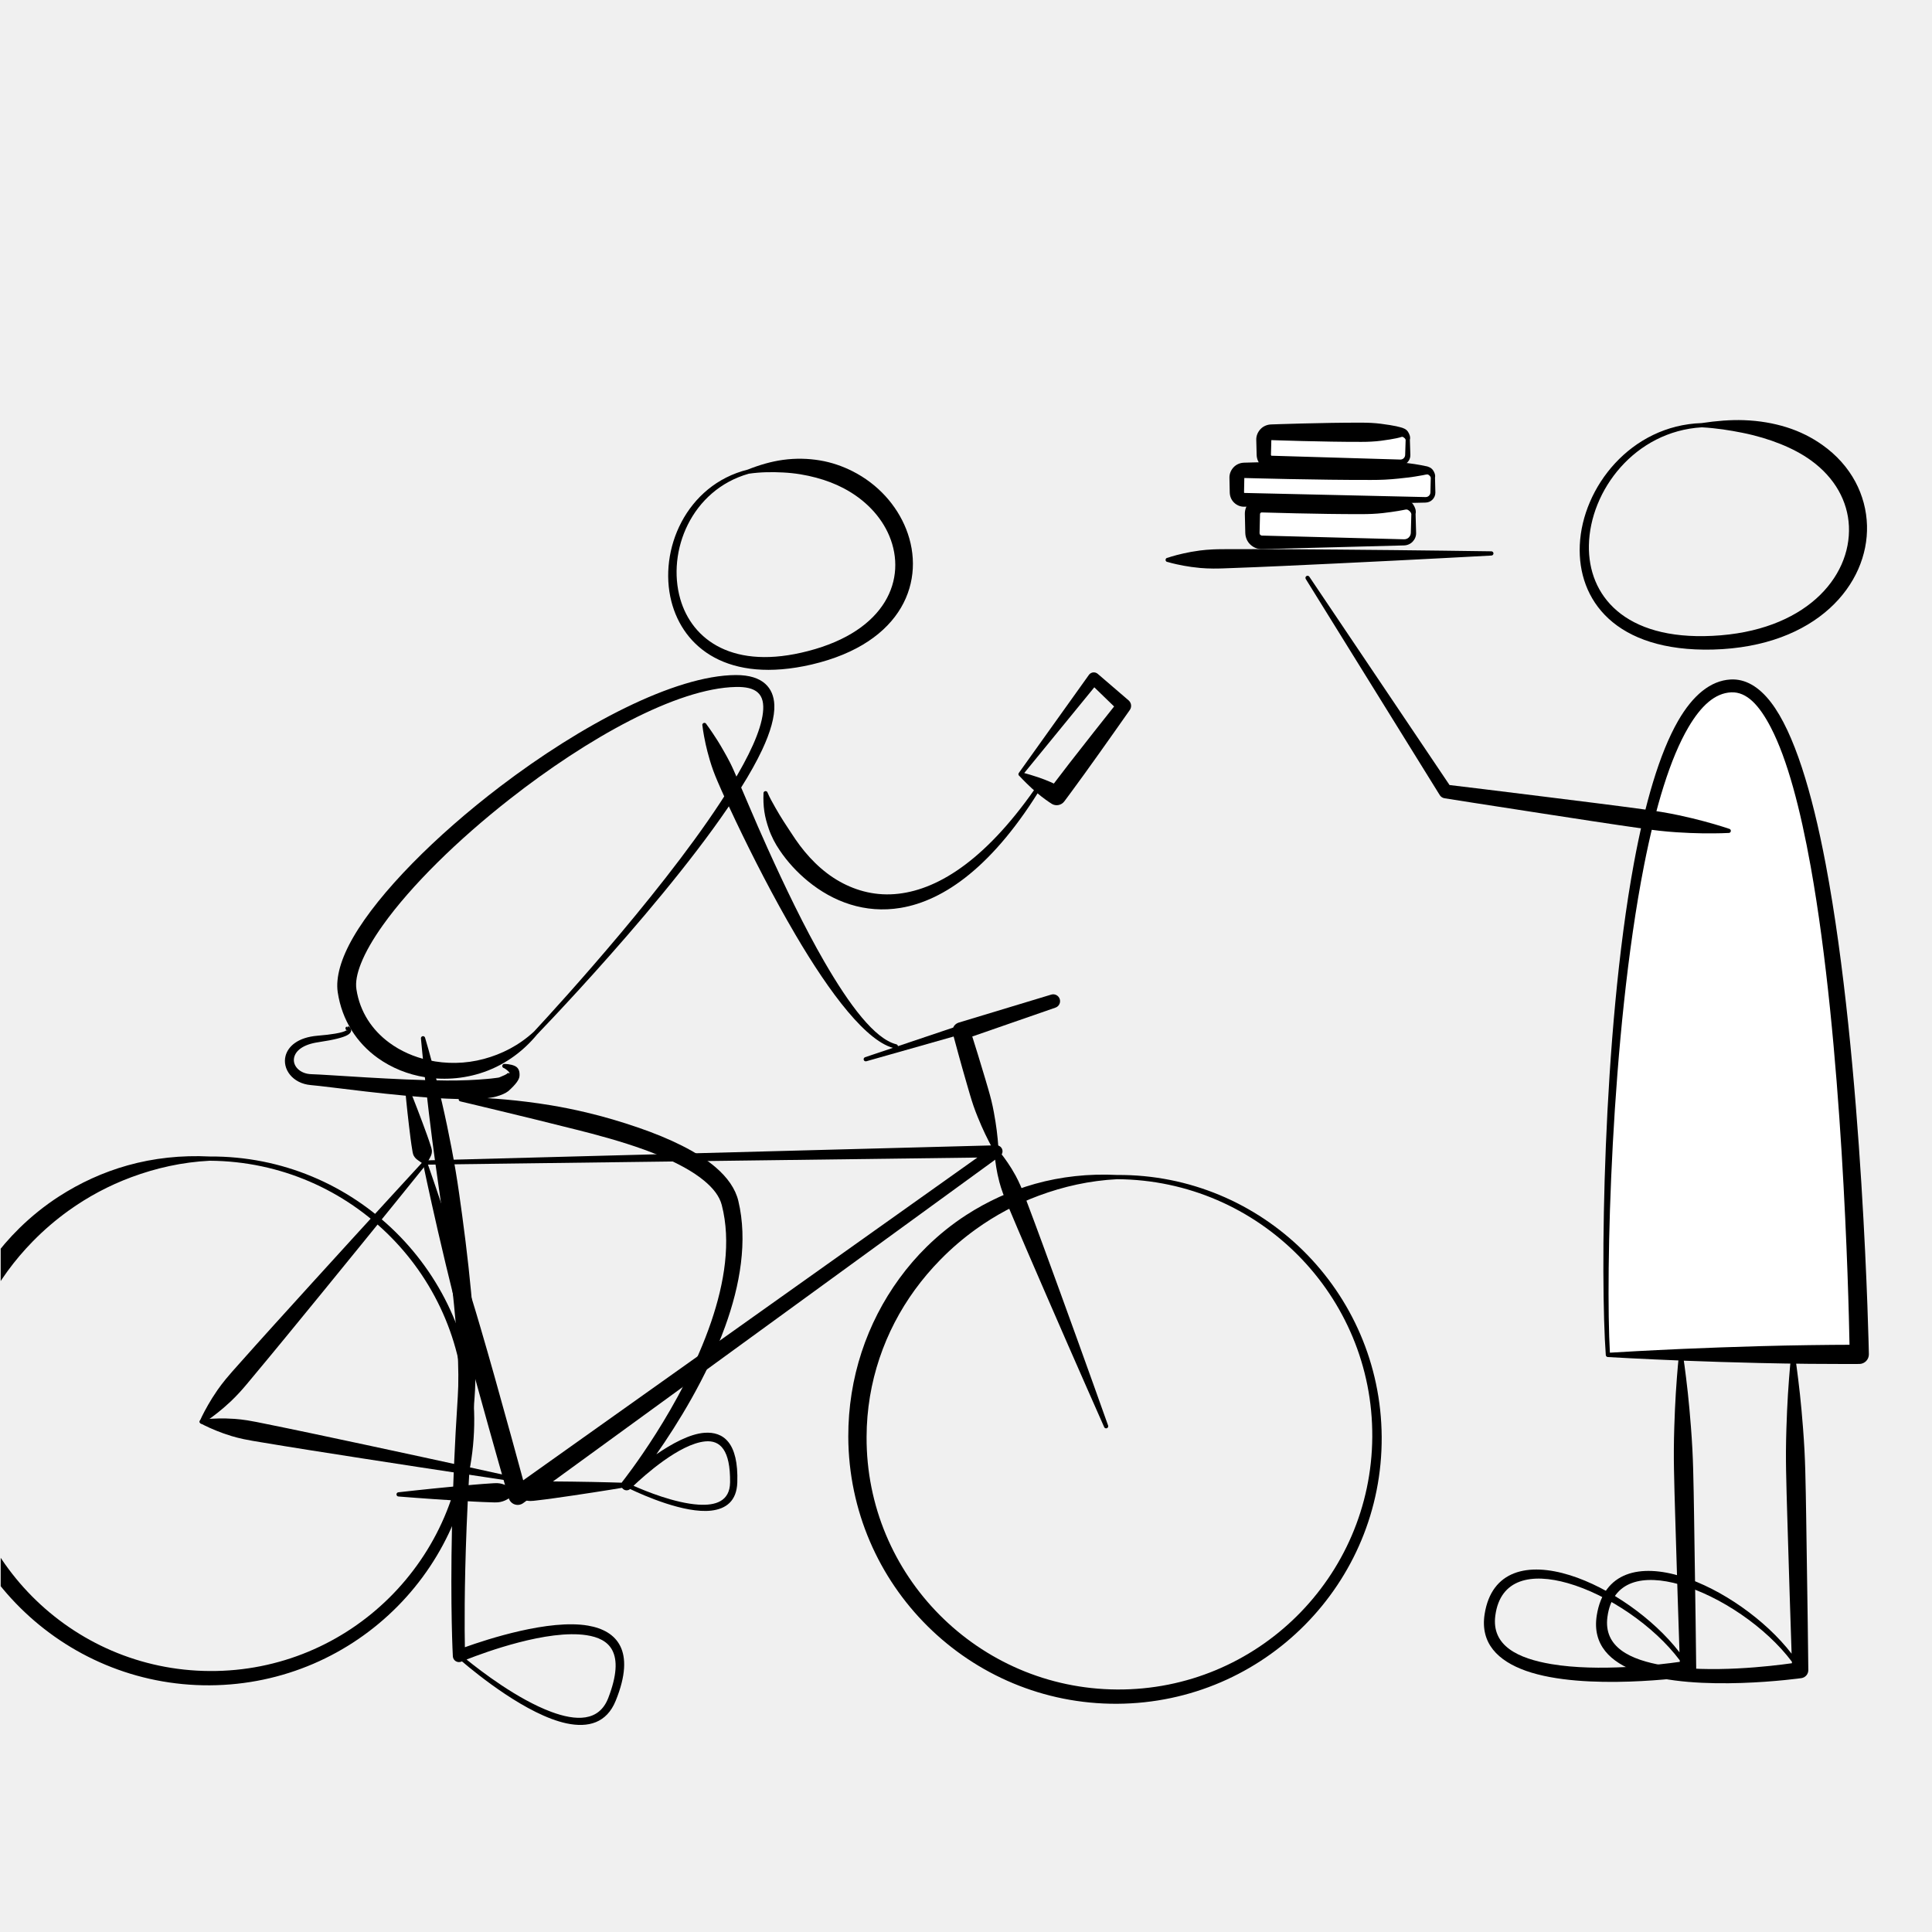
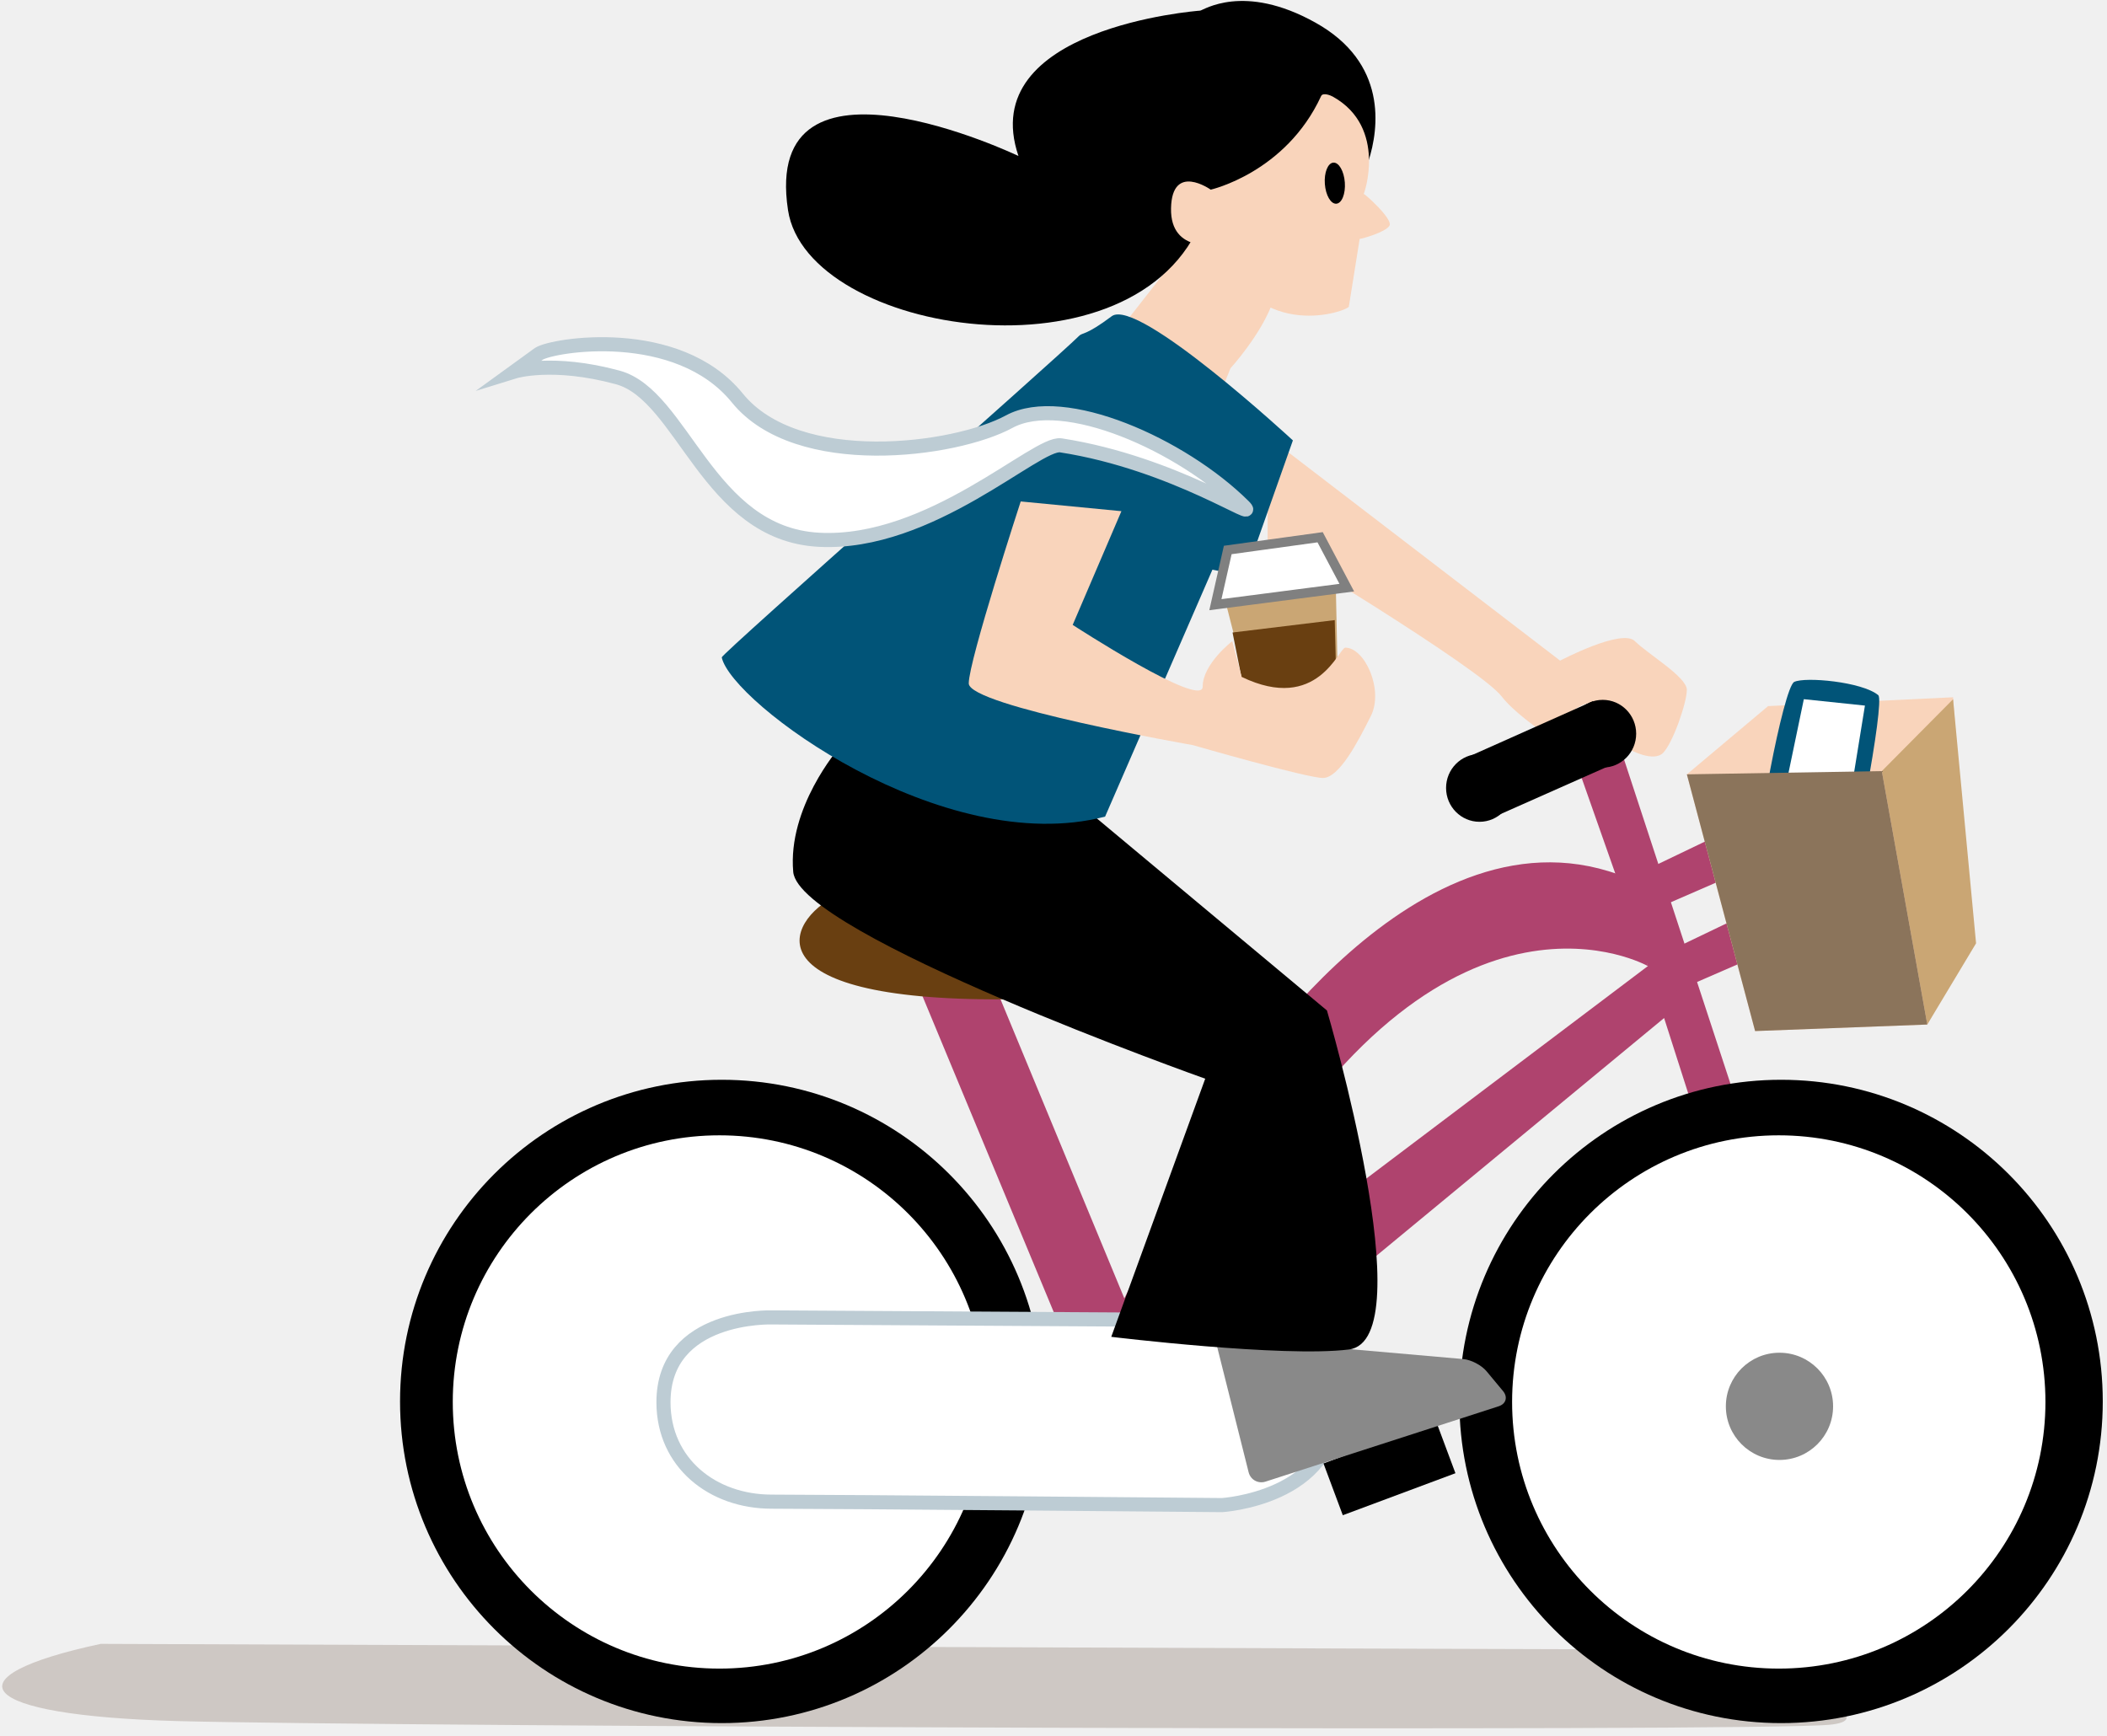
- <svg xmlns="http://www.w3.org/2000/svg" width="100%" height="100%" viewBox="0 0 201 201" version="1.1" xml:space="preserve" style="fill-rule:evenodd;clip-rule:evenodd;stroke-linejoin:round;stroke-miterlimit:2;">
-   <rect id="take-away" x="0.072" y="0.917" width="200" height="200" style="fill:none;" />
-   <clipPath id="_clip1">
-     <rect x="0.072" y="0.917" width="200" height="200" />
-   </clipPath>
-   <g clip-path="url(#_clip1)">
-     <g>
-       <g>
-         <path d="M55.877,107.624c3.183,-3.313 18.884,-19.953 23.415,-29.614c0.864,-1.841 1.321,-3.447 1.267,-4.682c-0.04,-0.918 -0.354,-1.653 -0.943,-2.186c-0.636,-0.575 -1.632,-0.918 -3.071,-0.912c-6.354,0.034 -16.095,5.186 -24.516,11.6c-6.706,5.107 -12.57,11.005 -15.271,15.665c-1.283,2.214 -1.848,4.196 -1.622,5.731c0.443,2.935 1.988,5.283 4.163,6.842c1.435,1.028 3.141,1.724 4.951,2.006c2.117,0.331 4.379,0.136 6.492,-0.689c1.906,-0.745 3.677,-1.991 5.135,-3.761l0,-0Zm-0.321,-0.303c-1.571,1.453 -3.369,2.351 -5.214,2.847c-1.933,0.52 -3.913,0.536 -5.759,0.131c-1.509,-0.33 -2.916,-0.952 -4.111,-1.839c-1.74,-1.292 -3.024,-3.154 -3.39,-5.53c-0.118,-0.758 0.067,-1.654 0.46,-2.659c0.478,-1.22 1.264,-2.575 2.289,-4.014c2.932,-4.116 7.785,-8.876 13.205,-13.124c8.065,-6.322 17.375,-11.538 23.525,-11.663c1.047,-0.022 1.792,0.153 2.262,0.564c0.525,0.46 0.656,1.189 0.553,2.102c-0.216,1.925 -1.468,4.557 -3.272,7.513c-5.932,9.719 -17.85,22.766 -20.548,25.672l0,0Z" />
-         <path d="M65.557,154.914c1.402,0.669 5.678,2.566 8.436,2.246c1.544,-0.179 2.65,-0.998 2.714,-2.93c0.138,-4.157 -1.461,-5.309 -3.415,-5.166c-1.538,0.113 -3.412,1.142 -5.007,2.24c2.187,-3.127 5.232,-8.001 7.145,-13.266c1.58,-4.348 2.372,-8.96 1.384,-13.1c-0.303,-1.266 -1.131,-2.439 -2.363,-3.497c-1.896,-1.626 -4.791,-3.005 -8.004,-4.114c-1.76,-0.608 -3.611,-1.156 -5.444,-1.59c-1.254,-0.297 -2.496,-0.548 -3.69,-0.746c-1.698,-0.28 -3.285,-0.471 -4.659,-0.594c-2.818,-0.253 -4.691,-0.243 -4.691,-0.243c-0.121,-0.014 -0.231,0.073 -0.244,0.194c-0.014,0.121 0.073,0.23 0.194,0.244c0,0 1.671,0.391 4.229,1.011c1.119,0.271 2.4,0.576 3.785,0.92c0.808,0.201 1.647,0.412 2.51,0.626c1.022,0.254 2.073,0.511 3.127,0.79c2.454,0.65 4.926,1.398 7.093,2.305c1.819,0.762 3.425,1.617 4.608,2.6c0.922,0.766 1.586,1.592 1.825,2.522c0.988,3.821 0.278,8.103 -1.105,12.163c-3.006,8.822 -9.225,16.607 -9.225,16.607c-0.188,0.23 -0.164,0.566 0.055,0.766c0.21,0.193 0.529,0.196 0.742,0.012Zm0.351,-0.338c1.278,0.569 4.305,1.806 6.76,1.962c1.783,0.114 3.268,-0.352 3.288,-2.324c0.035,-3.345 -1.02,-4.405 -2.588,-4.255c-2.679,0.258 -6.357,3.57 -7.46,4.617Z" />
-         <path d="M48.061,172.844c1.557,1.33 6.791,5.587 10.888,6.452c2.249,0.475 4.164,-0.038 5.105,-2.349c1.078,-2.647 1.084,-4.475 0.476,-5.692c-0.6,-1.2 -1.804,-1.862 -3.343,-2.128c-4.042,-0.7 -10.509,1.417 -12.822,2.246c-0.034,-1.767 -0.072,-6.137 0.181,-12.528c0.151,-3.796 0.403,-8.304 0.823,-13.403c0.358,-4.467 -0.321,-11.888 -1.282,-18.97c-0.215,-1.589 -0.432,-3.163 -0.687,-4.676c-0.275,-1.631 -0.576,-3.193 -0.88,-4.643c-0.361,-1.724 -0.726,-3.28 -1.057,-4.607c-0.704,-2.822 -1.235,-4.57 -1.235,-4.57c-0.024,-0.119 -0.14,-0.197 -0.259,-0.174c-0.12,0.023 -0.198,0.139 -0.174,0.259c-0,-0 0.185,2.053 0.541,5.259c0.169,1.524 0.378,3.299 0.627,5.237c0.191,1.488 0.413,3.067 0.645,4.694c0.509,3.567 1.076,7.364 1.464,10.938c0.47,4.328 0.741,8.318 0.553,11.124c-0.336,5.132 -0.516,9.667 -0.6,13.485c-0.19,8.558 0.088,13.514 0.088,13.514c0.009,0.207 0.119,0.397 0.294,0.508c0.174,0.112 0.392,0.132 0.584,0.053l0.07,-0.029Zm0.479,-0.192c1.488,1.208 5.303,4.137 8.795,5.438c2.576,0.96 4.987,1.061 5.951,-1.447c0.893,-2.326 0.963,-3.912 0.411,-4.962c-0.487,-0.927 -1.467,-1.375 -2.672,-1.559c-4.051,-0.62 -10.565,1.773 -12.485,2.53Z" />
-         <path d="M77.791,48.855c-6.411,1.6 -9.31,8.364 -7.944,13.71c1.233,4.825 5.885,8.581 14.583,6.572c9.617,-2.245 11.927,-8.841 9.839,-14.103c-0.97,-2.444 -2.904,-4.667 -5.598,-6.02c-1.019,-0.512 -2.146,-0.91 -3.364,-1.113c-1.215,-0.203 -2.512,-0.243 -3.87,-0.054c-1.189,0.166 -2.389,0.51 -3.646,1.008l-0,0Zm0.113,0.427c1.271,-0.182 2.452,-0.184 3.59,-0.126c1.226,0.063 2.358,0.258 3.424,0.543c1.025,0.274 1.973,0.638 2.841,1.092c2.232,1.169 3.91,2.93 4.759,4.957c1.864,4.449 -0.288,9.872 -8.434,11.981c-7.759,2.029 -12.075,-1.115 -13.311,-5.415c-1.428,-4.972 1.169,-11.35 7.131,-13.032l0,-0Z" />
-         <path d="M79.431,82.565c-0.021,0.612 -0.007,1.21 0.089,1.863c0.09,0.608 0.254,1.203 0.465,1.814c0.135,0.391 0.302,0.772 0.493,1.15c0.187,0.369 0.406,0.725 0.641,1.073c0.802,1.194 1.812,2.29 2.953,3.224c2.585,2.115 5.904,3.384 9.627,2.764c4.496,-0.748 9.66,-4.304 14.771,-12.764c0.066,-0.102 0.036,-0.239 -0.066,-0.305c-0.103,-0.065 -0.239,-0.035 -0.305,0.067c-5.296,7.795 -10.293,11.026 -14.609,11.53c-2.279,0.267 -4.338,-0.264 -6.118,-1.259c-1.883,-1.052 -3.414,-2.655 -4.602,-4.381c-0.21,-0.307 -0.412,-0.615 -0.612,-0.921c-0.206,-0.315 -0.412,-0.621 -0.609,-0.931c-0.313,-0.495 -0.605,-0.966 -0.876,-1.452c-0.301,-0.541 -0.586,-1.022 -0.808,-1.552c-0.022,-0.119 -0.137,-0.199 -0.257,-0.177c-0.12,0.022 -0.199,0.137 -0.177,0.257Z" />
-         <path d="M105.999,80.411c-0.038,0.05 -0.053,0.114 -0.042,0.176c0.012,0.062 0.05,0.115 0.104,0.148c0,-0 0.551,0.604 1.278,1.274c0.331,0.305 0.679,0.602 1.014,0.862c0.584,0.454 1.073,0.762 1.073,0.762c0.437,0.259 0.998,0.147 1.302,-0.259c0,-0 0.924,-1.233 2.071,-2.823c2.013,-2.789 4.728,-6.664 4.728,-6.664c0.233,-0.311 0.192,-0.748 -0.095,-1.009l-3.213,-2.761c-0.13,-0.119 -0.304,-0.177 -0.479,-0.162c-0.175,0.016 -0.336,0.104 -0.443,0.244l-7.298,10.212Zm0.558,0.014l7.292,-8.919c0,-0 2.059,1.994 2.059,1.994c-0.884,1.112 -3.017,3.8 -4.646,5.901c-0.661,0.853 -1.238,1.611 -1.622,2.119c-0.119,-0.056 -0.247,-0.114 -0.381,-0.173c-0.389,-0.17 -0.816,-0.333 -1.242,-0.478c-0.605,-0.206 -1.15,-0.36 -1.46,-0.443l-0,-0.001Z" />
-       </g>
-       <path d="M53.384,155.282c-0.089,-0.174 -0.144,-0.089 -0.138,0.006c0.008,0.117 0.105,0.206 0.22,0.206l0,0l0,-0l0.015,-0l-0.015,0c0,0 0.113,0.13 0.63,0.384c0.179,0.088 0.342,0.16 0.603,0.223c0.147,0.035 0.303,0.054 0.475,0.057c0.22,0.004 0.455,-0.033 0.703,-0.061c1.087,-0.121 2.415,-0.315 3.735,-0.509c2.85,-0.418 5.596,-0.878 5.596,-0.878c0.121,-0.008 0.213,-0.113 0.205,-0.235c-0.008,-0.121 -0.113,-0.213 -0.235,-0.205c0,-0 -2.782,-0.091 -5.662,-0.126c-1.335,-0.016 -2.677,-0.032 -3.77,-0.008c-0.25,0.006 -0.487,0.001 -0.704,0.034c-0.171,0.025 -0.323,0.064 -0.464,0.119c-0.276,0.109 -0.438,0.213 -0.613,0.332c-0.238,0.162 -0.294,0.246 -0.402,0.338c-0.141,0.119 -0.181,0.232 -0.179,0.323Z" />
-       <path d="M53.463,155.078c-0.03,-0.037 -0.069,-0.074 -0.122,-0.11c-0.117,-0.081 -0.184,-0.163 -0.437,-0.303c-0.188,-0.104 -0.364,-0.195 -0.653,-0.279c-0.148,-0.044 -0.305,-0.069 -0.481,-0.081c-0.224,-0.014 -0.465,0.011 -0.72,0.026c-1.114,0.067 -2.478,0.195 -3.835,0.323c-2.927,0.275 -5.75,0.598 -5.75,0.598c-0.122,0.002 -0.219,0.103 -0.217,0.224c0.002,0.122 0.103,0.219 0.224,0.217c0,0 2.833,0.23 5.768,0.408c1.359,0.082 2.727,0.165 3.843,0.195c0.255,0.006 0.497,0.024 0.72,0.002c0.175,-0.018 0.332,-0.049 0.479,-0.097c0.259,-0.084 0.421,-0.17 0.595,-0.273c0.49,-0.287 0.589,-0.434 0.589,-0.434c0.126,-0.002 0.223,-0.102 0.221,-0.224c-0.002,-0.122 -0.103,-0.219 -0.224,-0.217l-0,0.025Z" />
-       <path d="M44.212,120.727c-0.068,0.001 -0.131,0.034 -0.172,0.089c-0.041,0.054 -0.054,0.125 -0.036,0.191c0,-0 0.598,2.903 1.548,7.036c0.504,2.192 1.11,4.722 1.762,7.35c0.258,1.037 0.529,2.087 0.805,3.136c0.464,1.764 0.939,3.524 1.403,5.21c1.825,6.627 3.407,12.119 3.407,12.119c0.084,0.305 0.313,0.549 0.611,0.654c0.298,0.104 0.629,0.057 0.885,-0.128l49.615,-36.099c0.222,-0.159 0.314,-0.445 0.228,-0.704c-0.086,-0.26 -0.332,-0.433 -0.605,-0.428l-59.451,1.574Zm0.314,0.437l57.155,-0.735c0,-0 -47.249,33.578 -47.249,33.578c-0.55,-2.027 -1.673,-6.143 -2.984,-10.804c-0.474,-1.683 -0.975,-3.436 -1.489,-5.186c-0.306,-1.041 -0.616,-2.079 -0.932,-3.101c-0.799,-2.587 -1.587,-5.066 -2.288,-7.204c-1.078,-3.285 -1.934,-5.75 -2.213,-6.548Z" />
-       <path d="M21.823,120.319c-2.964,-0.148 -5.839,0.165 -8.552,0.925c-2.554,0.716 -4.953,1.822 -7.139,3.233c-1.479,0.955 -2.853,2.062 -4.108,3.29c-1.047,1.025 -2.005,2.141 -2.871,3.327c-3.369,4.618 -5.325,10.323 -5.308,16.472c0.035,7.707 3.186,14.681 8.267,19.711c5.061,5.012 12.033,8.099 19.711,8.058c7.647,-0.044 14.56,-3.178 19.546,-8.224c4.963,-5.022 8.017,-11.934 7.97,-19.545c-0.047,-7.576 -3.155,-14.423 -8.156,-19.36c-4.976,-4.913 -11.822,-7.936 -19.36,-7.887Zm0,0.441c7.379,0.048 14.045,3.082 18.854,7.952c4.785,4.846 7.728,11.512 7.683,18.854c-0.045,7.305 -3.049,13.904 -7.869,18.667c-4.797,4.741 -11.398,7.658 -18.668,7.616c-7.237,-0.039 -13.777,-3.011 -18.501,-7.782c-4.705,-4.751 -7.605,-11.293 -7.573,-18.501c0.016,-5.72 1.894,-10.994 5.019,-15.296c0.803,-1.104 1.688,-2.145 2.641,-3.119c1.146,-1.171 2.392,-2.241 3.727,-3.2c1.996,-1.433 4.185,-2.609 6.534,-3.481c2.558,-0.95 5.282,-1.567 8.153,-1.71Z" />
-       <path d="M116.231,122.24c-2.965,-0.148 -5.839,0.165 -8.552,0.925c-2.554,0.716 -4.953,1.822 -7.139,3.233c-1.479,0.955 -2.853,2.062 -4.108,3.29c-1.047,1.025 -2.006,2.141 -2.871,3.328c-3.369,4.617 -5.325,10.323 -5.308,16.471c0.035,7.707 3.186,14.681 8.266,19.712c5.062,5.012 12.033,8.098 19.712,8.057c7.647,-0.044 14.56,-3.178 19.546,-8.224c4.963,-5.022 8.017,-11.934 7.97,-19.545c-0.047,-7.575 -3.155,-14.423 -8.156,-19.36c-4.976,-4.913 -11.822,-7.936 -19.36,-7.887Zm0,0.441c7.379,0.048 14.045,3.082 18.854,7.952c4.784,4.846 7.728,11.513 7.683,18.854c-0.045,7.305 -3.049,13.905 -7.869,18.668c-4.797,4.74 -11.398,7.657 -18.668,7.615c-7.237,-0.038 -13.777,-3.011 -18.501,-7.782c-4.705,-4.751 -7.606,-11.293 -7.573,-18.501c0.016,-5.719 1.894,-10.994 5.019,-15.295c0.803,-1.105 1.688,-2.146 2.641,-3.12c1.146,-1.171 2.392,-2.241 3.727,-3.2c1.996,-1.433 4.184,-2.609 6.534,-3.481c2.558,-0.949 5.282,-1.566 8.153,-1.71Z" />
-       <path d="M103.47,119.86c0,-0 0.009,0.551 0.176,1.587c0.072,0.443 0.172,0.944 0.326,1.528c0.098,0.372 0.224,0.763 0.374,1.177c0.195,0.54 0.444,1.107 0.697,1.711c1.101,2.632 2.502,5.863 3.889,9.058c2.984,6.877 5.94,13.544 5.94,13.544c0.045,0.113 0.173,0.168 0.286,0.123c0.113,-0.045 0.169,-0.173 0.124,-0.286c-0,-0 -2.441,-6.873 -5.006,-13.917c-1.191,-3.273 -2.396,-6.581 -3.408,-9.25c-0.232,-0.611 -0.441,-1.194 -0.671,-1.721c-0.176,-0.403 -0.354,-0.774 -0.538,-1.112c-0.289,-0.529 -0.562,-0.962 -0.815,-1.332c-0.591,-0.868 -0.964,-1.274 -0.964,-1.274c-0.045,-0.113 -0.173,-0.168 -0.286,-0.123c-0.114,0.045 -0.169,0.174 -0.124,0.287Z" />
-       <path d="M109.354,103.48l-0,-0l-9.628,2.913c-0.263,0.085 -0.461,0.278 -0.561,0.514l-9.16,3.081c-0.116,0.036 -0.182,0.16 -0.146,0.276c0.036,0.117 0.16,0.182 0.276,0.146l9.079,-2.574c0.202,0.758 0.747,2.783 1.381,4.963c0.217,0.747 0.433,1.515 0.682,2.246c0.139,0.407 0.291,0.798 0.444,1.175c0.262,0.642 0.516,1.224 0.76,1.734c0.561,1.171 0.982,1.886 0.982,1.886c0.035,0.117 0.157,0.184 0.274,0.15c0.117,-0.034 0.184,-0.157 0.15,-0.274c-0,0 -0.031,-0.83 -0.191,-2.118c-0.07,-0.562 -0.17,-1.188 -0.296,-1.87c-0.074,-0.4 -0.157,-0.811 -0.261,-1.229c-0.185,-0.749 -0.417,-1.513 -0.637,-2.259c-0.528,-1.785 -1.048,-3.451 -1.351,-4.404c0,-0 8.643,-3 8.643,-3c0.373,-0.121 0.578,-0.52 0.46,-0.894c-0.119,-0.373 -0.516,-0.581 -0.891,-0.465l-0.009,0.003Z" />
-       <path d="M21.157,148.052c-0,-0 0.548,-0.332 1.482,-1.071c0.404,-0.32 0.857,-0.702 1.361,-1.177c0.323,-0.304 0.655,-0.645 0.996,-1.02c0.448,-0.491 0.898,-1.047 1.383,-1.627c2.116,-2.529 4.691,-5.68 7.237,-8.796c5.48,-6.707 10.768,-13.27 10.768,-13.27c0.079,-0.092 0.069,-0.231 -0.023,-0.311c-0.092,-0.079 -0.232,-0.069 -0.311,0.023c-0,0 -5.708,6.201 -11.53,12.613c-2.706,2.979 -5.441,5.992 -7.629,8.458c-0.502,0.566 -0.985,1.094 -1.404,1.609c-0.321,0.393 -0.609,0.771 -0.863,1.136c-0.394,0.569 -0.706,1.074 -0.962,1.52c-0.592,1.033 -0.84,1.625 -0.84,1.625c-0.079,0.092 -0.069,0.231 0.024,0.311c0.092,0.079 0.231,0.069 0.311,-0.023Z" />
-       <path d="M44.194,121.162c-0.152,-0.038 -0.038,0.027 0.075,-0c0.099,-0.024 0.166,-0.111 0.168,-0.209c0.08,-0.111 0.183,-0.281 0.314,-0.539c0.073,-0.143 0.122,-0.231 0.164,-0.443c0.02,-0.104 0.026,-0.207 0.012,-0.326c-0.017,-0.146 -0.075,-0.296 -0.124,-0.455c-0.22,-0.702 -0.531,-1.541 -0.843,-2.382c-0.675,-1.822 -1.375,-3.546 -1.375,-3.546c-0.028,-0.118 -0.148,-0.191 -0.266,-0.162c-0.118,0.028 -0.191,0.148 -0.163,0.266c0,0 0.166,1.853 0.398,3.782c0.107,0.891 0.213,1.78 0.339,2.504c0.028,0.164 0.045,0.324 0.097,0.461c0.042,0.113 0.094,0.202 0.16,0.284c0.134,0.17 0.217,0.226 0.348,0.32c0.477,0.346 0.642,0.427 0.696,0.445Z" />
-       <path d="M20.95,148.125c-0,-0 0.516,0.296 1.552,0.717c0.445,0.181 0.962,0.372 1.581,0.56c0.396,0.12 0.825,0.227 1.287,0.327c0.605,0.13 1.264,0.23 1.958,0.347c3.027,0.509 6.771,1.092 10.473,1.668c7.968,1.24 15.73,2.39 15.73,2.39c0.12,0.022 0.235,-0.057 0.257,-0.177c0.022,-0.119 -0.057,-0.234 -0.177,-0.257c0,0 -7.661,-1.694 -15.548,-3.379c-3.664,-0.782 -7.369,-1.573 -10.379,-2.178c-0.69,-0.138 -1.341,-0.28 -1.952,-0.374c-0.467,-0.072 -0.907,-0.124 -1.32,-0.153c-0.645,-0.046 -1.196,-0.052 -1.676,-0.042c-1.119,0.024 -1.706,0.117 -1.706,0.117c-0.12,-0.022 -0.235,0.057 -0.257,0.177c-0.022,0.119 0.057,0.235 0.177,0.257Z" />
-       <path d="M36.135,106.924c-0.042,-0.162 -0.124,-0.12 -0.166,-0.042c-0.056,0.106 -0.018,0.237 0.085,0.296c-0.015,0.012 -0.034,0.026 -0.052,0.037c-0.176,0.108 -0.52,0.216 -1.149,0.324c-0.451,0.077 -1.041,0.15 -1.81,0.213c-2.099,0.175 -3.084,1.142 -3.334,2.099c-0.355,1.355 0.716,2.874 2.628,3.038c1.791,0.145 8.779,1.17 14.092,1.408c1.694,0.076 3.225,0.087 4.371,-0.061c0.287,-0.037 0.552,-0.083 0.788,-0.147c0.577,-0.156 1.014,-0.351 1.295,-0.572c0.812,-0.725 1.142,-1.208 1.166,-1.581c0.032,-0.486 -0.094,-0.845 -0.473,-1.029c-0.444,-0.216 -1.063,-0.218 -1.063,-0.218c-0.12,-0.021 -0.235,0.059 -0.256,0.179c-0.021,0.12 0.059,0.234 0.179,0.255c0,0 0.4,0.209 0.576,0.495c0.011,0.018 -0.033,0.032 -0.03,0.052c0.005,0.045 -0.098,-0.086 -0.149,-0.034c-0.146,0.15 -0.422,0.258 -0.851,0.438c-0.114,0.054 -0.273,0.05 -0.458,0.082c-0.269,0.046 -0.589,0.067 -0.952,0.101c-1.078,0.099 -2.505,0.166 -4.095,0.157c-5.293,-0.03 -12.291,-0.609 -14.079,-0.659c-1.184,-0.028 -1.971,-0.853 -1.804,-1.701c0.145,-0.741 0.937,-1.394 2.527,-1.626c1.702,-0.252 2.55,-0.499 2.954,-0.703c0.357,-0.181 0.447,-0.368 0.458,-0.495c0.015,-0.159 -0.07,-0.293 -0.163,-0.369c-0.037,-0.03 -0.07,-0.051 -0.087,-0.06c-0.109,-0.061 -0.143,0.019 -0.148,0.123Zm-0.075,0.257l-0.001,0c-0.038,0.056 0.105,0.026 0.105,0.026l-0.086,-0.022l-0.001,0.003l0.001,0.001c0.009,0.008 0.017,0.019 0.009,0.023c-0.007,0.004 -0.009,-0.009 -0.009,-0.023l-0.009,-0.006l-0.009,-0.002Z" />
-       <path d="M73.081,75.505c-0,-0 0.065,0.683 0.334,1.918c0.106,0.489 0.25,1.041 0.436,1.674c0.103,0.347 0.221,0.709 0.359,1.089c0.125,0.344 0.269,0.697 0.424,1.062c0.535,1.259 1.193,2.658 1.905,4.156c1.757,3.694 3.93,7.943 6.202,11.815c3.603,6.141 7.493,11.296 10.413,11.857c0.119,0.026 0.236,-0.05 0.263,-0.168c0.026,-0.119 -0.05,-0.237 -0.168,-0.263c-2.245,-0.559 -4.878,-4.079 -7.495,-8.605c-2.084,-3.604 -4.119,-7.855 -5.909,-11.813c-1.357,-2.998 -2.521,-5.846 -3.516,-8.089c-0.123,-0.278 -0.248,-0.545 -0.377,-0.798c-0.215,-0.424 -0.431,-0.808 -0.635,-1.168c-0.246,-0.434 -0.468,-0.813 -0.683,-1.15c-0.707,-1.109 -1.143,-1.68 -1.143,-1.68c-0.045,-0.113 -0.173,-0.168 -0.286,-0.124c-0.113,0.045 -0.169,0.173 -0.124,0.287Z" />
-     </g>
-     <g>
-       <path d="M167.283,140.963l26.15,-0.058c0,-0 -1.095,-70.173 -13.359,-69.544c-12.265,0.628 -13.627,57.395 -12.791,69.602Z" style="fill:#fff;" />
-       <path d="M167.063,140.978c0.008,0.116 0.105,0.206 0.221,0.206c-0,-0 3.444,0.201 7.846,0.375c2.466,0.097 5.226,0.181 7.845,0.243c1.872,0.045 3.669,0.072 5.23,0.087c3.074,0.03 5.23,0.014 5.23,0.014c0.268,-0 0.523,-0.108 0.711,-0.299c0.187,-0.19 0.29,-0.448 0.286,-0.715c-0,0 -0.585,-30.376 -4.497,-51.018c-1.416,-7.474 -3.294,-13.681 -5.686,-16.798c-1.256,-1.637 -2.673,-2.468 -4.21,-2.381c-2.081,0.119 -3.921,1.642 -5.45,4.296c-1.955,3.392 -3.466,8.662 -4.602,14.816c-3.31,17.944 -3.501,43.457 -2.924,51.174Zm0.427,-0.248c-0.456,-7.947 0.074,-33.054 3.558,-50.723c1.179,-5.98 2.69,-11.101 4.632,-14.381c1.282,-2.167 2.716,-3.519 4.428,-3.597c1.62,-0.073 2.926,1.347 4.122,3.649c1.728,3.326 3.075,8.491 4.151,14.48c3.293,18.332 3.936,44.329 4.037,49.749c-0.921,0.002 -2.411,0.011 -4.217,0.037c-1.561,0.022 -3.358,0.057 -5.23,0.11c-2.619,0.074 -5.378,0.17 -7.844,0.279c-3.766,0.165 -6.831,0.347 -7.637,0.397l0,-0Z" />
-       <path d="M177.033,44.016c-7.376,0.244 -12.408,6.67 -12.676,12.692c-0.254,5.704 3.67,11.124 13.854,10.871c10.813,-0.29 16.2,-6.812 16.026,-12.91c-0.089,-3.13 -1.603,-6.232 -4.661,-8.39c-1.051,-0.742 -2.285,-1.385 -3.713,-1.83c-1.322,-0.412 -2.8,-0.679 -4.434,-0.736c-1.369,-0.048 -2.821,0.068 -4.396,0.303l-0,-0Zm0.02,0.441c1.538,0.085 2.924,0.309 4.222,0.569c1.475,0.297 2.784,0.695 3.966,1.169c1.208,0.486 2.267,1.051 3.174,1.708c2.493,1.804 3.825,4.264 3.941,6.835c0.245,5.395 -4.634,10.956 -14.199,11.415c-9.205,0.46 -12.949,-4.25 -12.852,-9.415c0.106,-5.71 4.768,-11.865 11.748,-12.281l0,-0Z" />
-       <path d="M174.73,171.902c-2.729,-3.542 -7.312,-6.743 -11.389,-8.018c-4.382,-1.37 -8.16,-0.516 -8.883,4.036c-0.482,3.041 1.387,4.875 4.291,5.906c6.109,2.168 17.008,0.617 17.008,0.617c0.417,-0.065 0.721,-0.428 0.711,-0.849c0,-0 -0.088,-7.929 -0.222,-15.964c-0.027,-1.614 -0.049,-3.231 -0.094,-4.789c-0.021,-0.698 -0.045,-1.384 -0.08,-2.052c-0.042,-0.811 -0.094,-1.594 -0.153,-2.343c-0.101,-1.3 -0.207,-2.484 -0.319,-3.512c-0.261,-2.399 -0.496,-3.9 -0.496,-3.9c-0.002,-0.121 -0.104,-0.218 -0.225,-0.215c-0.122,0.003 -0.219,0.104 -0.216,0.225c0,0 -0.165,1.51 -0.317,3.919c-0.065,1.032 -0.116,2.219 -0.158,3.523c-0.024,0.75 -0.04,1.535 -0.045,2.348c-0.005,0.668 0.002,1.354 0.014,2.052c0.025,1.559 0.078,3.176 0.125,4.788c0.166,5.758 0.355,11.46 0.448,14.228Zm0.028,0.833c-2.677,-3.582 -7.465,-6.838 -11.661,-8.032c-3.735,-1.063 -7.015,-0.485 -7.528,3.379c-0.42,3.148 2.375,4.465 5.835,5.047c4.903,0.826 11.23,0.067 13.36,-0.235l-0.006,-0.159Z" />
-       <path d="M186.394,172.046c-2.729,-3.542 -7.312,-6.744 -11.389,-8.018c-4.382,-1.37 -8.16,-0.516 -8.883,4.035c-0.482,3.042 1.387,4.876 4.291,5.906c6.109,2.168 17.008,0.618 17.008,0.618c0.416,-0.065 0.721,-0.428 0.711,-0.85c0,0 -0.088,-7.929 -0.222,-15.964c-0.028,-1.613 -0.049,-3.231 -0.094,-4.789c-0.021,-0.697 -0.046,-1.383 -0.08,-2.051c-0.043,-0.811 -0.095,-1.595 -0.153,-2.343c-0.101,-1.301 -0.207,-2.484 -0.319,-3.512c-0.261,-2.399 -0.496,-3.9 -0.496,-3.9c-0.003,-0.122 -0.104,-0.218 -0.225,-0.216c-0.122,0.003 -0.219,0.104 -0.216,0.226c0,0 -0.166,1.51 -0.317,3.918c-0.065,1.033 -0.116,2.22 -0.158,3.524c-0.024,0.75 -0.04,1.535 -0.046,2.347c-0.004,0.669 0.003,1.355 0.014,2.053c0.026,1.558 0.079,3.175 0.125,4.788c0.167,5.757 0.356,11.46 0.449,14.228Zm0.028,0.833c-2.677,-3.582 -7.466,-6.838 -11.661,-8.032c-3.735,-1.063 -7.015,-0.485 -7.529,3.378c-0.42,3.148 2.376,4.465 5.836,5.048c4.903,0.826 11.23,0.067 13.36,-0.235l-0.006,-0.159Z" />
-       <path d="M179.883,86.222c0,0 -0.955,-0.334 -2.594,-0.775c-0.749,-0.202 -1.624,-0.415 -2.616,-0.628c-0.554,-0.119 -1.14,-0.231 -1.755,-0.335c-0.567,-0.096 -1.158,-0.177 -1.765,-0.26c-3.246,-0.447 -6.956,-0.899 -10.326,-1.321c-4.785,-0.6 -8.886,-1.094 -10.022,-1.23c0,-0 -14.585,-21.673 -14.585,-21.673c-0.066,-0.102 -0.203,-0.131 -0.305,-0.065c-0.102,0.066 -0.131,0.203 -0.065,0.305l13.945,22.491c0.113,0.174 0.296,0.291 0.502,0.32c-0,-0 4.667,0.741 10.287,1.6c3.357,0.514 7.049,1.092 10.294,1.548c0.607,0.085 1.198,0.169 1.77,0.231c0.62,0.068 1.214,0.121 1.779,0.157c1.013,0.066 1.913,0.1 2.688,0.11c1.698,0.023 2.707,-0.038 2.707,-0.038c0.121,0.017 0.233,-0.067 0.249,-0.188c0.017,-0.121 -0.067,-0.232 -0.188,-0.249Z" />
-       <path d="M121.487,58.47c0,-0 0.576,0.186 1.692,0.39c0.48,0.088 1.035,0.17 1.689,0.23c0.419,0.038 0.869,0.057 1.349,0.061c0.629,0.006 1.305,-0.029 2.02,-0.054c3.119,-0.11 6.966,-0.293 10.77,-0.474c8.189,-0.389 16.153,-0.825 16.153,-0.825c0.122,-0.003 0.219,-0.103 0.217,-0.225c-0.003,-0.122 -0.104,-0.219 -0.225,-0.216c-0,-0 -7.976,-0.118 -16.174,-0.181c-3.808,-0.029 -7.66,-0.058 -10.78,-0.043c-0.716,0.003 -1.393,-0.005 -2.021,0.026c-0.48,0.024 -0.928,0.061 -1.345,0.115c-0.651,0.086 -1.202,0.19 -1.679,0.297c-1.107,0.249 -1.675,0.458 -1.675,0.458c-0.121,0.002 -0.218,0.103 -0.216,0.225c0.003,0.121 0.103,0.218 0.225,0.216Z" />
-       <path d="M147.052,53.474c0,-0.543 -0.441,-0.984 -0.984,-0.984l-14.785,-0c-0.543,-0 -0.984,0.441 -0.984,0.984l0,1.968c0,0.543 0.441,0.983 0.984,0.983l14.785,0c0.543,0 0.984,-0.44 0.984,-0.983l0,-1.968Z" style="fill:#fff;" />
-       <path d="M147.273,53.474c0.078,-0.36 -0.049,-0.683 -0.234,-0.971c-0.208,-0.324 -0.565,-0.482 -0.971,-0.57c0,0 -0.861,-0.181 -2.217,-0.334c-0.342,-0.039 -0.713,-0.065 -1.109,-0.084c-0.353,-0.017 -0.725,-0.023 -1.109,-0.024c-4.357,-0.01 -10.35,0.176 -10.35,0.176c-0.496,0.011 -0.947,0.209 -1.265,0.542c-0.315,0.329 -0.518,0.773 -0.507,1.265c-0,-0 0.045,1.968 0.045,1.968c0.012,0.474 0.201,0.904 0.52,1.207c0.315,0.3 0.738,0.493 1.207,0.481c0,0 14.785,-0.386 14.785,-0.386c0.357,-0.01 0.679,-0.156 0.906,-0.397c0.224,-0.236 0.364,-0.555 0.354,-0.905c-0,-0 -0.055,-1.968 -0.055,-1.968Zm-0.441,-0l-0.055,1.968c-0.006,0.192 -0.093,0.362 -0.223,0.485c-0.126,0.119 -0.299,0.185 -0.486,0.18c0,-0 -14.785,-0.387 -14.785,-0.387c-0.074,-0.001 -0.136,-0.045 -0.183,-0.095c-0.045,-0.046 -0.059,-0.114 -0.058,-0.183c0,-0 0.046,-1.968 0.046,-1.968c0.001,-0.052 0.035,-0.093 0.069,-0.126c0.032,-0.03 0.079,-0.036 0.126,-0.035c0,0 5.993,0.186 10.35,0.176c0.384,-0.001 0.756,-0.007 1.109,-0.024c0.396,-0.019 0.767,-0.045 1.109,-0.084c1.356,-0.153 2.217,-0.334 2.217,-0.334c0.152,-0.033 0.3,-0.071 0.421,0.006c0.156,0.101 0.3,0.225 0.343,0.421Z" />
-       <path d="M149.074,49.7c0,-0.423 -0.343,-0.767 -0.767,-0.767l-18.858,-0c-0.423,-0 -0.767,0.344 -0.767,0.767l0,1.534c0,0.423 0.344,0.767 0.767,0.767l18.858,0c0.424,0 0.767,-0.344 0.767,-0.767l0,-1.534Z" style="fill:#fff;" />
-       <path d="M148.307,48.497c-0.032,-0.015 -0.07,-0.026 -0.113,-0.034c-0.172,-0.032 -0.513,-0.106 -1.018,-0.182c-0.458,-0.068 -1.026,-0.14 -1.697,-0.208c-0.438,-0.043 -0.909,-0.085 -1.415,-0.11c-0.45,-0.022 -0.924,-0.028 -1.414,-0.029c-5.556,-0.016 -13.201,0.201 -13.201,0.201c-0.43,0.009 -0.821,0.179 -1.098,0.467c-0.274,0.286 -0.451,0.671 -0.443,1.098c0,-0 0.031,1.534 0.031,1.534c0.009,0.415 0.174,0.792 0.452,1.059c0.276,0.264 0.647,0.434 1.058,0.425c0,0 18.858,-0.43 18.858,-0.43c0.289,-0.007 0.55,-0.125 0.735,-0.319c0.183,-0.191 0.297,-0.45 0.29,-0.735c0,0 -0.037,-1.534 -0.037,-1.534c0.055,-0.291 -0.054,-0.552 -0.208,-0.779c-0.172,-0.252 -0.458,-0.376 -0.78,-0.437l0,0.013Zm-18.851,1.234c0.25,0.007 7.731,0.216 13.194,0.201c0.49,-0.001 0.964,-0.007 1.414,-0.03c0.506,-0.024 0.977,-0.066 1.415,-0.11c0.671,-0.067 1.239,-0.138 1.697,-0.207c0.727,-0.11 1.131,-0.203 1.131,-0.203c0.11,-0.021 0.22,-0.046 0.306,0.013c0.109,0.074 0.214,0.165 0.241,0.305l-0.038,1.534c-0.003,0.139 -0.066,0.261 -0.159,0.35c-0.091,0.086 -0.215,0.133 -0.35,0.13c0,0 -18.858,-0.43 -18.858,-0.43c0,-0 -0.023,-0.05 -0.023,-0.05l0.03,-1.503Z" />
-       <path d="M146.46,45.759c-0,-0.435 -0.353,-0.787 -0.787,-0.787l-13.403,-0c-0.435,-0 -0.787,0.352 -0.787,0.787l-0,1.574c-0,0.435 0.352,0.788 0.787,0.788l13.403,-0c0.434,-0 0.787,-0.353 0.787,-0.788l-0,-1.574Z" style="fill:#fff;" />
-       <path d="M145.673,44.447c-0.013,-0.004 -0.027,-0.008 -0.041,-0.012c-0.061,-0.015 -0.176,-0.051 -0.362,-0.089c-0.352,-0.072 -0.898,-0.171 -1.608,-0.259c-0.31,-0.039 -0.645,-0.069 -1.005,-0.089c-0.32,-0.018 -0.657,-0.024 -1.005,-0.025c-3.95,-0.012 -9.382,0.183 -9.382,0.183c-0.44,0.011 -0.841,0.184 -1.123,0.481c-0.278,0.293 -0.46,0.686 -0.449,1.122c0,-0 0.041,1.574 0.041,1.574c0.012,0.42 0.178,0.802 0.461,1.07c0.28,0.265 0.655,0.438 1.07,0.426c-0,-0 13.403,-0.399 13.403,-0.399c0.3,-0.009 0.571,-0.132 0.761,-0.335c0.187,-0.199 0.306,-0.467 0.296,-0.762c0,0 -0.05,-1.574 -0.05,-1.574c0.076,-0.304 -0.037,-0.573 -0.186,-0.821c-0.171,-0.282 -0.476,-0.408 -0.821,-0.493l-0,0.002Zm0.566,1.312l-0.05,1.574c-0.004,0.14 -0.07,0.263 -0.165,0.352c-0.091,0.085 -0.217,0.13 -0.351,0.126c-0,-0 -13.403,-0.399 -13.403,-0.399c-0,0 -0.044,-0.079 -0.044,-0.079c-0,0 0.041,-1.574 0.041,-1.574l0.003,0.029c-0,-0 5.432,0.194 9.382,0.183c0.348,-0.001 0.685,-0.008 1.005,-0.026c0.36,-0.02 0.695,-0.049 1.005,-0.088c0.71,-0.088 1.256,-0.188 1.608,-0.26c0.269,-0.054 0.403,-0.099 0.403,-0.099c0.105,-0.026 0.205,-0.083 0.292,-0.031c0.118,0.071 0.238,0.147 0.274,0.292Z" />
-     </g>
+ <svg xmlns="http://www.w3.org/2000/svg" clip-rule="evenodd" fill-rule="evenodd" stroke-miterlimit="10" viewBox="0 0 448 369">
+   <g fill-rule="nonzero">
+     <path d="m21.42 349.56c-32.78 7.04-26.93 15.25 16.39 16.42 43.31 1.17 334.81 2.35 351.2.78 16.39-1.56-26.93-16.03-44.48-16.03s-323.11-1.17-323.11-1.17z" fill="#cec8c4" />
+     <path d="m261.25 232.37-23.5 46.3 5.53 17.96 16.58-13.82z" fill="#af436e" />
+     <path d="m194.92 208.88 37.31 89.82h22.11l99.49-82.22 5.53 17.28 8.98-2.08-23.6-71.93-8.98 4.15 14.62 41.53-107.1 80.84-32.33-78.08z" fill="#af436e" />
+     <path d="m243.14 84.45 11.6 10.91 6.89-17.05s6.57-7.17 9.06-14.25c2.49-7.07-9.76-23.14-9.76-23.14l-30.19 38.58z" fill="#f9d4bb" />
+     <path d="m255.69 46.34c-13.7 35.89-84.09 24.99-88.14-1.66-5.72-37.66 49-11.51 49-11.51-9.25-27.25 38.02-30.86 38.64-30.91s9.22-5.99 24.52 2.56c15.3 8.54 13.53 22.41 11.25 29.46" />
+     <path d="m286.79 65.24c-1.45 1.43-20.67 7.36-27.56-13.3 0 0-10.44 2.17-10.24-7.65s8.44-3.96 8.44-3.96 15.95-3.6 23.47-19.9c.37-.81 2.01-.16 2.5.12 11.72 6.55 6.56 21 6.54 20.7-.02-.32 6.33 5.36 5.5 6.74s-5.72 2.76-6.34 2.81z" fill="#f9d4bb" />
  </g>
+   <path d="m283.502 34.582c1.172-.085 2.267 1.803 2.442 4.214.175 2.412-.634 4.438-1.807 4.523-1.173.086-2.267-1.803-2.442-4.214s.634-4.438 1.807-4.523z" />
+   <circle cx="153.46" cy="298.01" r="68.4" />
+   <circle cx="152.97" cy="298.12" fill="#fff" r="56.7" />
+   <circle cx="378.7" cy="298.01" r="68.4" />
+   <circle cx="378.21" cy="298.12" fill="#fff" r="56.7" />
+   <path d="m269.54 92.81 62.18 47.67s13.13-6.91 15.89-4.15 11.05 7.6 11.05 10.36-2.98 11.33-5.05 13.41-7.1-.71-7.1-.71 2.34-12.66-8.58-9.93c-8.47 2.12-3.09 10.33-1.01 11.71 2.07 1.38-12.81-6.87-17.64-13.09-4.84-6.22-49.75-33.16-49.75-33.16v-22.11z" fill="#f9d4bb" fill-rule="nonzero" />
+   <path d="m176.95 190.92c-11.05 6.22-16.58 23.49 44.91 21.42s-44.91-21.42-44.91-21.42z" fill="#693f11" fill-rule="nonzero" />
+   <path d="m350.38 205.43s-41.46-23.49-84.29 47.67l-4.84-20.73s40.07-64.26 84.98-45.6z" fill="#af436e" fill-rule="nonzero" />
+   <path d="m258.89 280.71-94.71-.57s-23.15-.79-23.11 18.08c.03 12.88 10.44 21.1 22.99 21.1s95.8.73 95.8.73 23.96-1.48 23.96-20.75c-.01-16.56-24.93-18.59-24.93-18.59z" fill="#fff" fill-rule="nonzero" stroke="#bdccd4" stroke-width="3" />
+   <path d="m305.356 302.263-23.95 8.933 4.107 11.01 23.949-8.933z" />
+   <path d="m259.75 279.57c-1.58-.46-2.55.47-2.15 2.07l7.89 31.43c.4 1.6 2.02 2.49 3.59 1.99l49.57-16.02c1.57-.51 1.99-1.96.94-3.23l-3.53-4.24c-1.06-1.27-3.26-2.42-4.91-2.57l-24.18-2.12c-1.64-.14-4.28-.64-5.87-1.1z" fill="#898989" fill-rule="nonzero" />
+   <path d="m178.33 159.14s-10.89 12.56-9.67 26.26c1.18 13.3 87.6 43.98 87.6 43.98l-19.98 54.89s36.54 4.44 50.53 2.69c15.99-2-4.67-72.09-4.67-72.09l-60.97-50.89z" fill-rule="nonzero" />
+   <path d="m153.46 139.79c2.07 9.67 46.97 42.84 81.51 33.86l22.82-52.51 6.91 1.38 10.2-28.87s-33-30.55-38.53-26.4-6.22 3.45-6.91 4.15c-4.83 4.83-76.14 67.71-76 68.39z" fill="#015478" fill-rule="nonzero" />
+   <path d="m346.23 186.77 17.27-8.29 3.46 8.29-15.89 6.91z" fill="#af436e" fill-rule="nonzero" />
+   <path d="m351.07 204.05 17.27-8.29 3.45 8.29-15.89 6.91z" fill="#af436e" fill-rule="nonzero" />
+   <path d="m358.67 164.66 14.51 54.59 36.61-1.39 9.26-17.09-3.78-52.5-39.33 1.88z" fill="#f9d4bb" fill-rule="nonzero" />
+   <circle cx="378.36" cy="299.05" fill="#898989" r="11.4" />
+   <path d="m259.98 125.63 6.62 25.9 17.96-1.96-.56-26.01z" fill="#caa674" fill-rule="nonzero" />
+   <path d="m261.05 116.95 19.64-2.71 5.67 10.72-27.94 3.62z" fill="#fff" fill-rule="nonzero" stroke="#808080" stroke-width="2" />
+   <path d="m262.07 134.5 21.73-2.64.33 13.3-19.4 2.66z" fill="#693f11" fill-rule="nonzero" />
+   <path d="m217.03 106.63s-11.05 33.86-11.05 38.69 47.67 13.13 47.67 13.13 24.18 6.98 27.64 6.98c3.45 0 7.44-7.67 10.2-13.2s-1.29-14.51-5.44-14.51c-1.38 0-5.87 14.02-22.04 6.22l-2-7.6s-6.29 4.84-6.29 9.67-27.64-13.13-27.64-13.13l10.36-24.18z" fill="#f9d4bb" fill-rule="nonzero" />
+   <path d="m264.39 107.58c-13.11-13-38.25-24.19-49.81-17.92-11.56 6.28-45.08 10.67-57.8-5.02s-39.3-11.3-42.19-9.41l-5.2 3.77s8.09-2.51 21.96 1.26 19.07 33.26 42.77 34.52 46.29-20.88 51.44-20.08c24.28 3.75 42.98 16.99 38.83 12.88z" fill="#fff" fill-rule="nonzero" stroke="#bdccd4" stroke-width="3" />
+   <ellipse cx="340.78" cy="156.02" rx="7.11" ry="7.2" />
+   <ellipse cx="314.58" cy="167.55" rx="7.11" ry="7.2" />
+   <path d="m400.12 163.97 15.15-15.28 4.89 51.9-10.37 17.27z" fill="#caa674" fill-rule="nonzero" />
+   <path d="m344.16 161.97-27.68 12.28-4.95-13.03 27.17-12.12z" fill-rule="nonzero" />
+   <path d="m399.36 147.82c-3.45-2.86-15.59-3.95-17.87-2.81-2.28 1.13-8.74 35.4-7.37 38.01s17.07 5.87 18.26 4.96 8.52-38.88 6.98-40.16z" fill="#015478" fill-rule="nonzero" />
+   <path d="m396.53 150.04-12.99-1.36-7.06 33.91 14.22 3.37z" fill="#fff" fill-rule="nonzero" />
+   <path d="m358.67 164.66 41.45-.69 9.67 53.89-36.61 1.39z" fill="#8b745b" fill-rule="nonzero" />
</svg>
